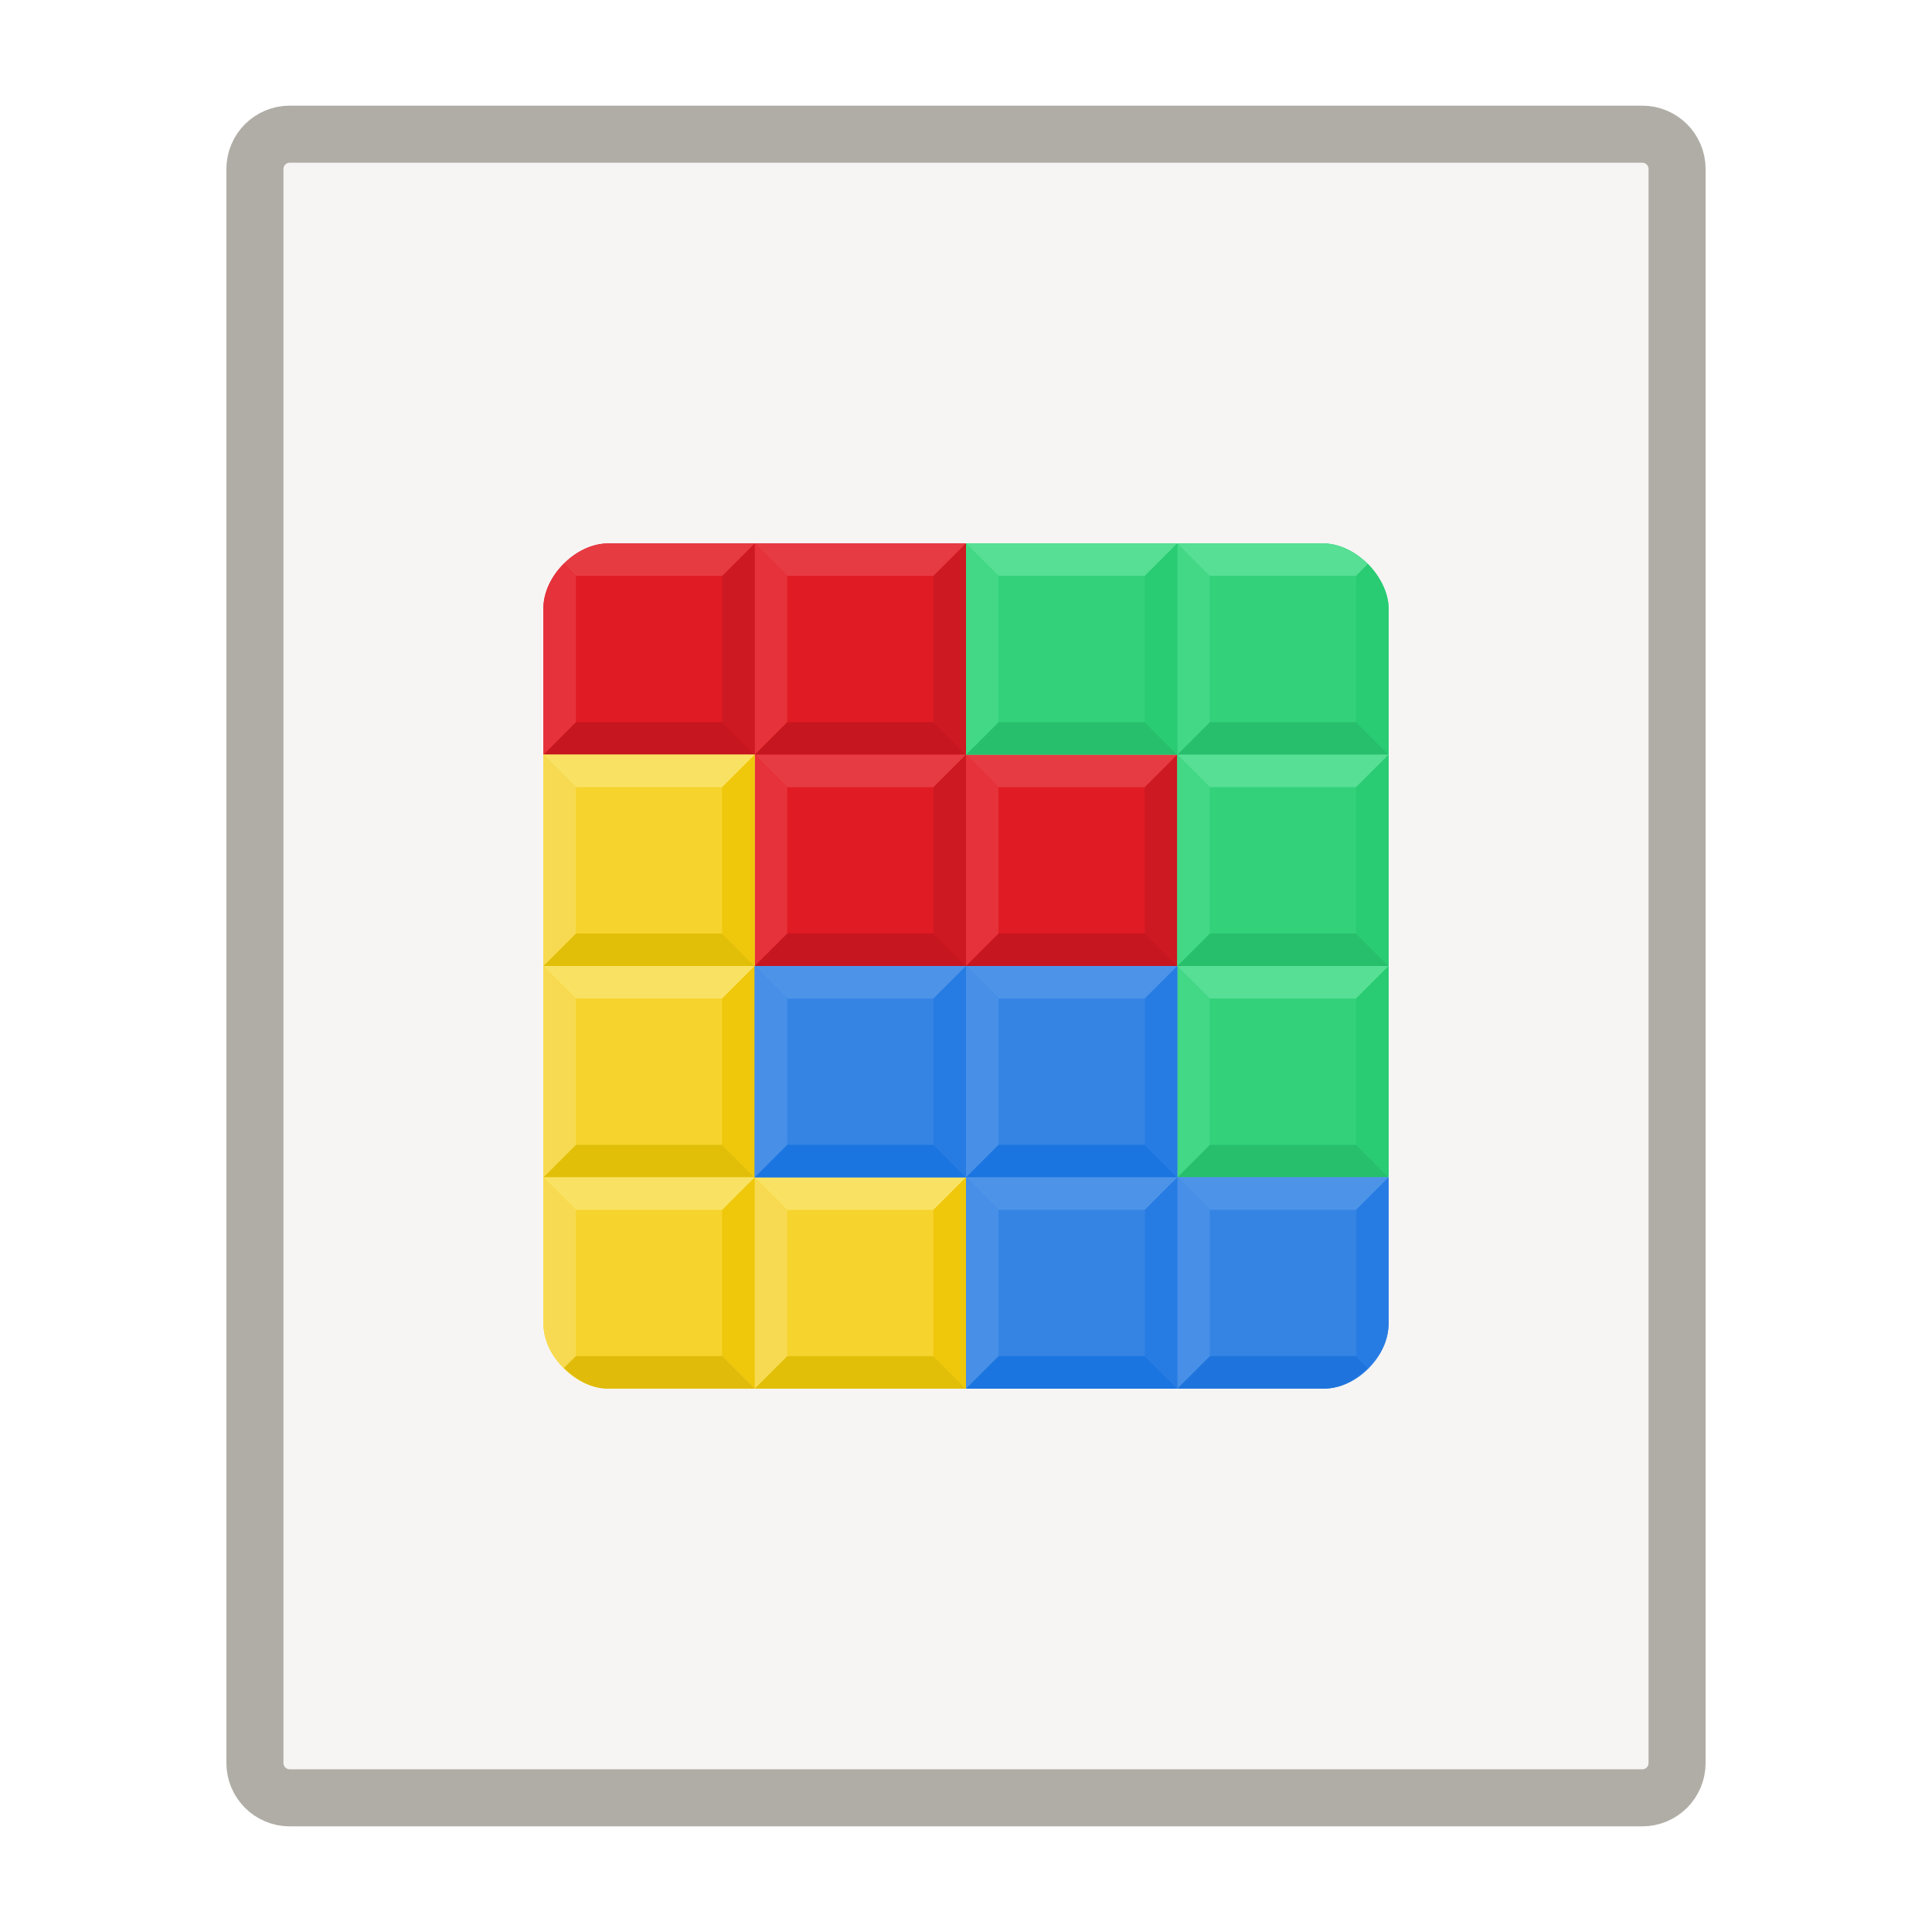
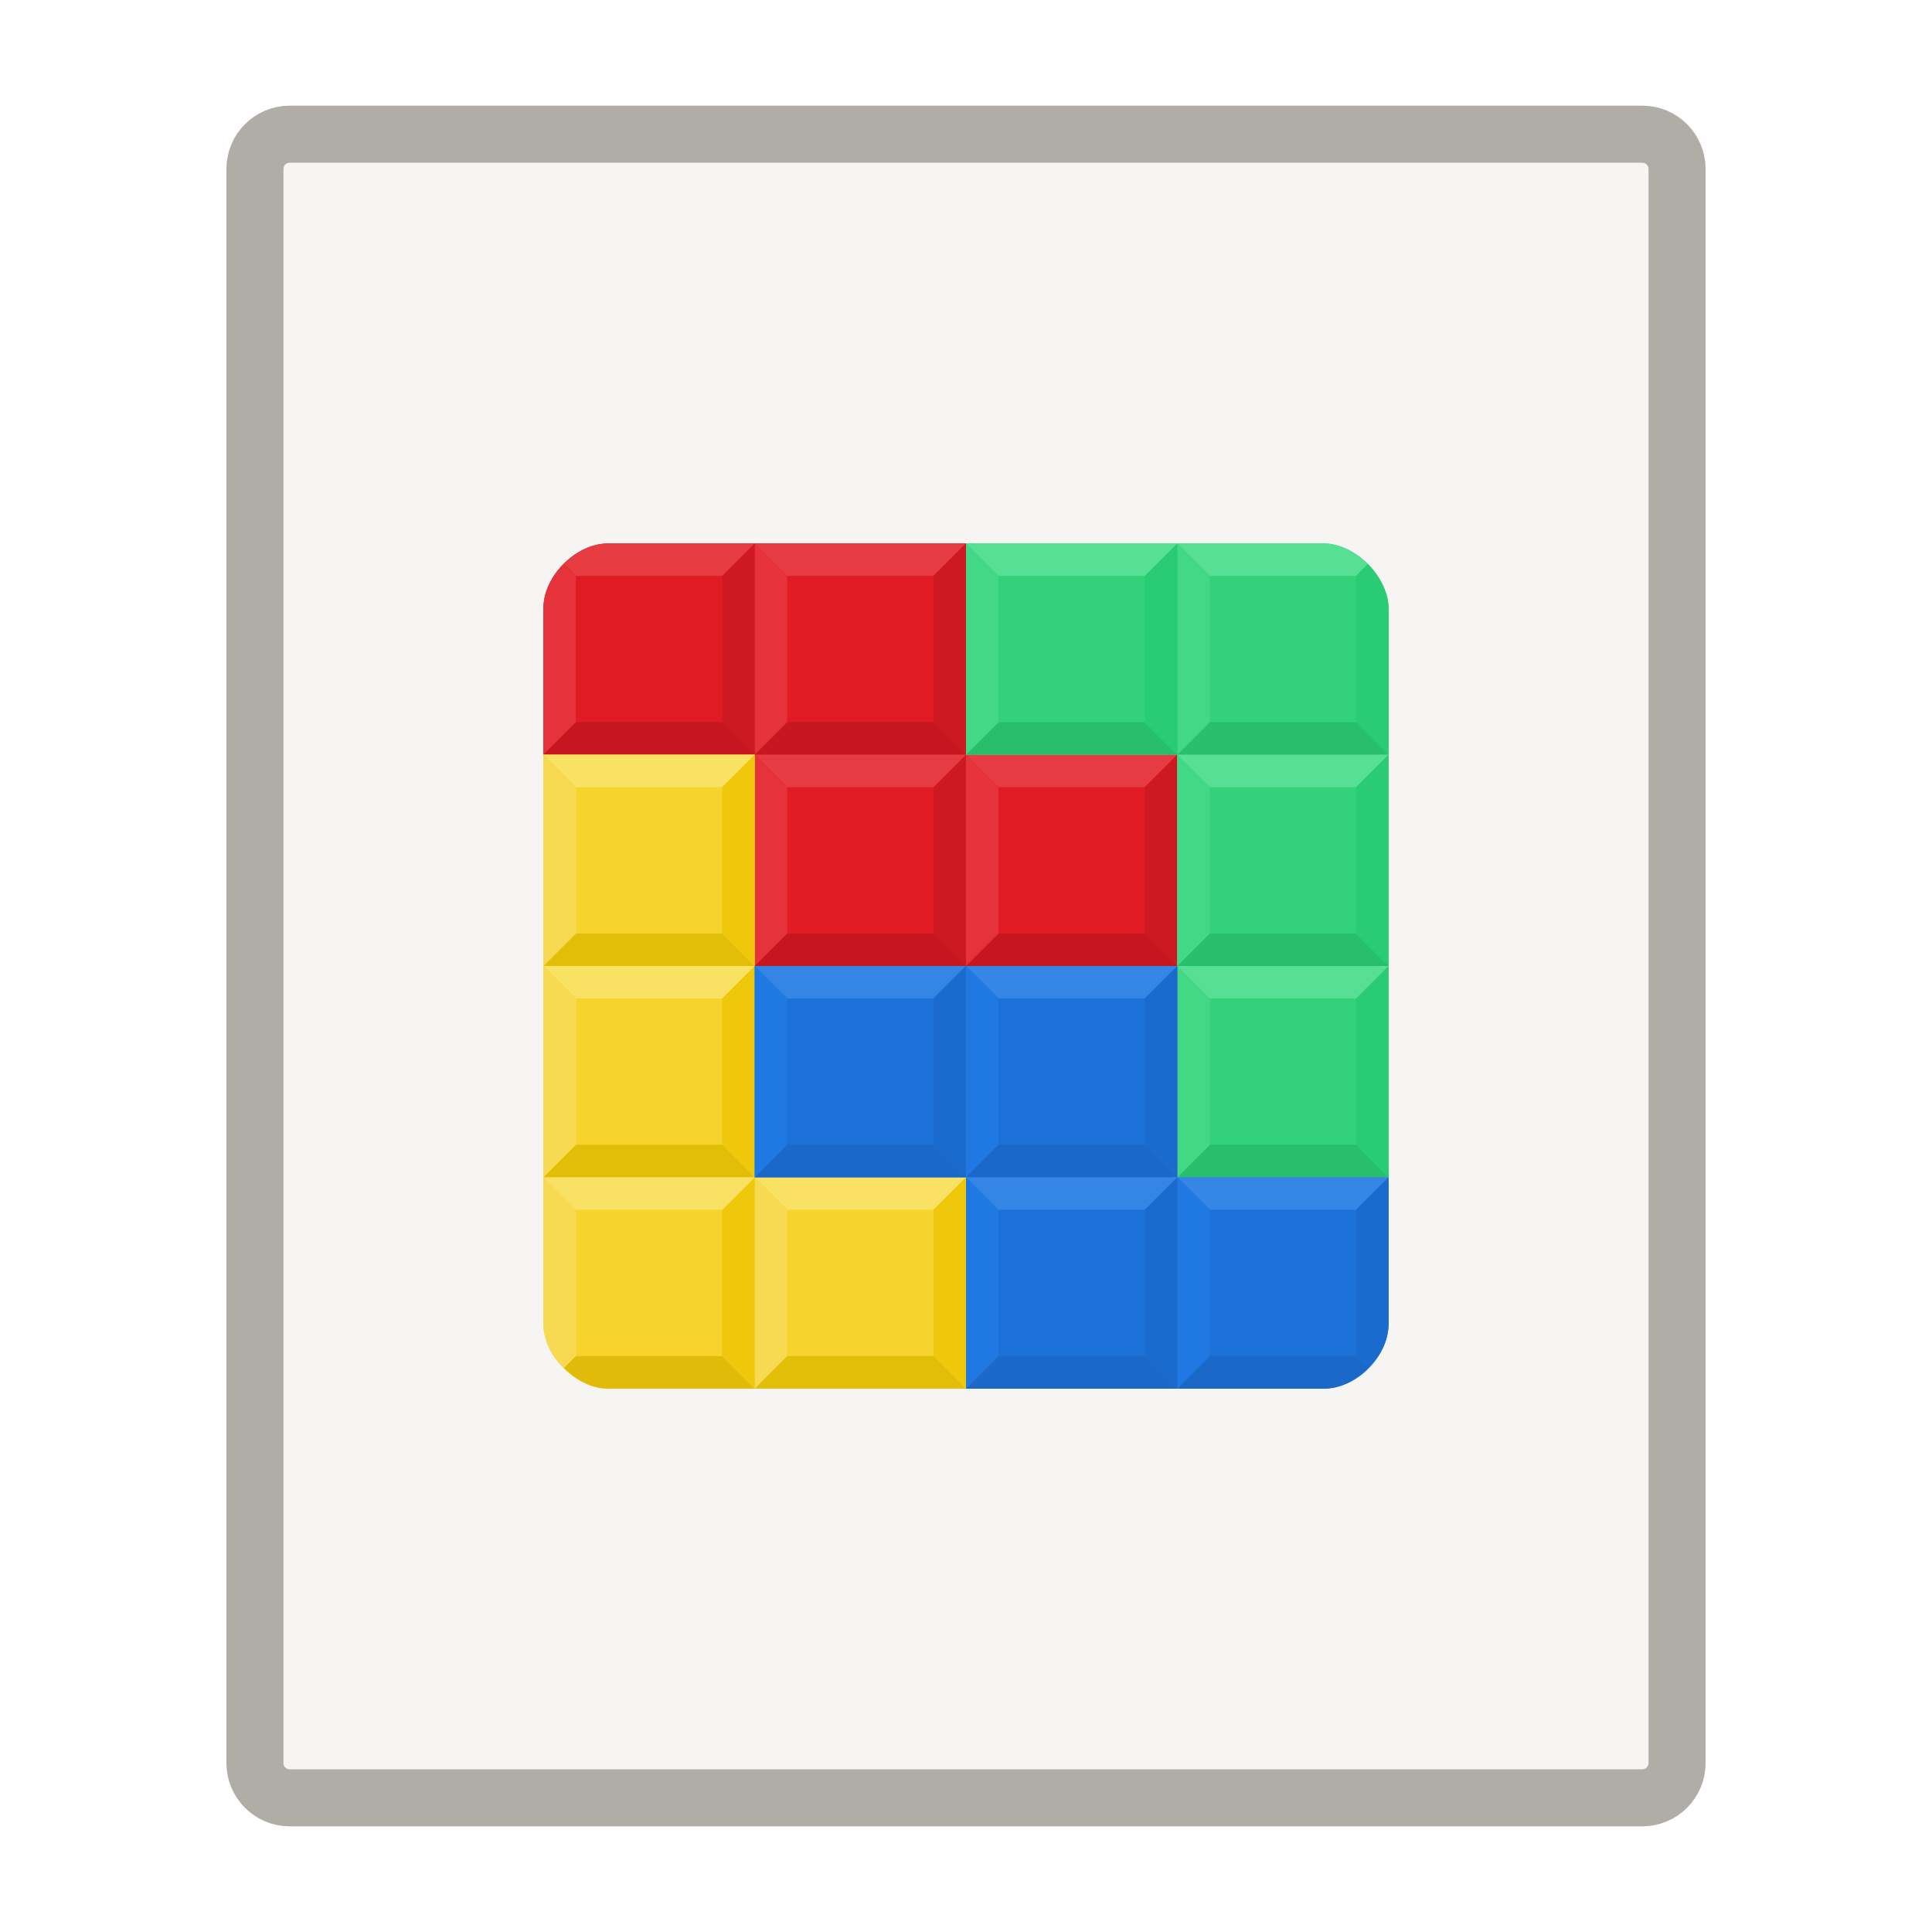
<svg xmlns="http://www.w3.org/2000/svg" xmlns:xlink="http://www.w3.org/1999/xlink" width="128" height="128" version="1.1">
-   <g>
-     <rect x="16.89" y="8.89" width="94.22" height="110.22" ry="2.305" fill="#f6f5f4" stroke="#b0ada6" stroke-linejoin="round" stroke-width="3.78" />
-     <path d="m50 64h28v-14h-14v-14h-23.692c-2.154 0-4.308 2.154-4.308 4.308v9.692h14z" fill="#e01b24" fill-rule="evenodd" />
-     <path id="h" d="m36 50 2.154-2.154h9.692l2.154 2.154z" fill="#c6161f" fill-rule="evenodd" />
-   </g>
+   <rect x="16.89" y="8.89" width="94.22" height="110.22" ry="2.305" fill="#f6f5f4" stroke="#b0ada6" stroke-linejoin="round" stroke-width="3.78" />
+   <path d="m50 64h28v-14h-14v-14h-23.692c-2.154 0-4.308 2.154-4.308 4.308v9.692h14z" fill="#e01b24" fill-rule="evenodd" stroke-width=".538" />
+   <path id="h" d="m36 50 2.154-2.154h9.692l2.154 2.154z" fill="#c6161f" fill-rule="evenodd" stroke-width=".538" />
  <use transform="translate(14)" width="100%" height="100%" xlink:href="#h" />
  <use transform="translate(14 14)" width="100%" height="100%" xlink:href="#h" />
  <use transform="translate(28 14)" width="100%" height="100%" xlink:href="#h" />
-   <path id="n" d="m50 36 2.154 2.154h9.692l2.154-2.154z" fill="#e73b43" fill-rule="evenodd" />
-   <use transform="translate(-2.007e-7 14)" width="100%" height="100%" xlink:href="#n" />
+   <path id="n" d="m50 36 2.154 2.154h9.692l2.154-2.154z" fill="#e73b43" fill-rule="evenodd" stroke-width=".538" />
+   <use transform="translate(7.3012e-8 14)" width="100%" height="100%" xlink:href="#n" />
  <use transform="translate(14 14)" width="100%" height="100%" xlink:href="#n" />
-   <path id="m" d="m50 36 2.154 2.154v9.692l-2.154 2.154z" fill="#e6323a" fill-rule="evenodd" />
-   <use transform="translate(-2.007e-7 14)" width="100%" height="100%" xlink:href="#m" />
+   <path id="m" d="m50 36 2.154 2.154v9.692l-2.154 2.154z" fill="#e6323a" fill-rule="evenodd" stroke-width=".538" />
+   <use transform="translate(7.3012e-8 14)" width="100%" height="100%" xlink:href="#m" />
  <use transform="translate(14 14)" width="100%" height="100%" xlink:href="#m" />
-   <path id="c" d="m50 50-2.154-2.154v-9.692l2.154-2.154z" fill="#cd1922" fill-rule="evenodd" />
+   <path id="c" d="m50 50-2.154-2.154v-9.692l2.154-2.154z" fill="#cd1922" fill-rule="evenodd" stroke-width=".538" />
  <use transform="translate(14 14)" width="100%" height="100%" xlink:href="#c" />
  <use transform="translate(14)" width="100%" height="100%" xlink:href="#c" />
  <use transform="translate(28 14)" width="100%" height="100%" xlink:href="#c" />
-   <g fill-rule="evenodd">
-     <path d="m37.348 37.369 0.806 0.785v9.692l-2.154 2.154v-9.692c0.011-1.745 1.348-2.939 1.348-2.939z" fill="#e6323a" />
-     <path d="m37.364 37.361 0.79 0.793h9.692l2.154-2.154h-9.692c-1.802 0.024-2.944 1.361-2.944 1.361z" fill="#e73b42" />
-     <path d="m64 36h23.692c2.134 0.023 4.285 2.197 4.308 4.308v37.692h-14v-28h-14z" fill="#33d17a" />
-     <path id="g" d="m64 50 2.154-2.154h9.692l2.154 2.154z" fill="#27bf6c" fill-rule="evenodd" />
+   <g transform="matrix(.53846 0 0 .53846 29.538 29.539)" fill-rule="evenodd">
+     <path d="m14.503 14.542 1.497 1.458v18l-4 4v-18c0.021-3.241 2.503-5.458 2.503-5.458z" fill="#e6323a" />
+     <path d="m14.533 14.527 1.467 1.473h18l4-4h-18c-3.346 0.045-5.467 2.527-5.467 2.527z" fill="#e73b42" />
+     <path d="m64 12h44c3.963 0.043 7.957 4.08 8 8v70h-26v-52h-26z" fill="#33d17a" />
+     <path id="g" d="m64 38 4-4h18l4 4z" fill="#27bf6c" fill-rule="evenodd" />
  </g>
-   <use transform="translate(14)" width="100%" height="100%" xlink:href="#g" />
-   <use transform="translate(14 14)" width="100%" height="100%" xlink:href="#g" />
-   <use transform="translate(14 28)" width="100%" height="100%" xlink:href="#g" />
-   <path id="f" d="m64 36 2.154 2.154v9.692l-2.154 2.154z" fill="#42d886" fill-rule="evenodd" />
+   <use transform="matrix(.53846 0 0 .53846 43.538 29.539)" width="100%" height="100%" xlink:href="#g" />
+   <use transform="matrix(.53846 0 0 .53846 43.538 43.539)" width="100%" height="100%" xlink:href="#g" />
+   <use transform="matrix(.53846 0 0 .53846 43.538 57.538)" width="100%" height="100%" xlink:href="#g" />
+   <path id="f" d="m64 36 2.154 2.154v9.692l-2.154 2.154z" fill="#42d886" fill-rule="evenodd" stroke-width=".538" />
  <use transform="translate(14)" width="100%" height="100%" xlink:href="#f" />
  <use transform="translate(14 28)" width="100%" height="100%" xlink:href="#f" />
  <use transform="translate(14 14)" width="100%" height="100%" xlink:href="#f" />
-   <path id="p" d="m64 36 2.154 2.154h9.692l2.154-2.154z" fill="#57df95" fill-rule="evenodd" />
+   <path id="p" d="m64 36 2.154 2.154h9.692l2.154-2.154z" fill="#57df95" fill-rule="evenodd" stroke-width=".538" />
  <use transform="translate(14 14)" width="100%" height="100%" xlink:href="#p" />
  <use transform="translate(14 28)" width="100%" height="100%" xlink:href="#p" />
-   <path id="o" d="m78 36-2.154 2.154v9.692l2.154 2.154z" fill="#29cb73" fill-rule="evenodd" />
+   <path id="o" d="m78 36-2.154 2.154v9.692l2.154 2.154z" fill="#29cb73" fill-rule="evenodd" stroke-width=".538" />
  <use transform="translate(14 14)" width="100%" height="100%" xlink:href="#o" />
  <use transform="translate(14 28)" width="100%" height="100%" xlink:href="#o" />
-   <g fill-rule="evenodd">
-     <path d="m78 36 2.154 2.154h9.692l0.769-0.786s-1.307-1.368-2.922-1.368z" fill="#57df95" />
-     <path d="m92 40.308c-8e-3 -1.606-1.371-2.937-1.371-2.937l-0.783 0.783v9.692l2.154 2.154z" fill="#29cb73" />
-     <path d="m36 50v37.692c0.011 2.157 2.154 4.308 4.299 4.308l23.7-9.1e-4 5.38e-4 -13.999h-14v-28z" fill="#f6d32d" />
-     <path id="j" d="m50 64h-14l2.154-2.154h9.692z" fill="#e1bf09" fill-rule="evenodd" />
+   <g transform="matrix(.53846 0 0 .53846 29.538 29.539)" fill-rule="evenodd">
+     <path d="m90 12 4 4h18l1.427-1.459s-2.427-2.541-5.427-2.541z" fill="#57df95" />
+     <path d="m116 20c-0.015-2.983-2.547-5.453-2.547-5.453l-1.453 1.453v18l4 4z" fill="#29cb73" />
+     <path d="m12 38v70c0.021 4.005 4 8 7.984 8l44.015-2e-3 9.99e-4 -25.998h-26v-52z" fill="#f6d32d" />
+     <path id="j" d="m38 64h-26l4-4h18z" fill="#e1bf09" fill-rule="evenodd" />
  </g>
-   <use transform="translate(-2.007e-7 14)" width="100%" height="100%" xlink:href="#j" />
-   <use transform="translate(14 28)" width="100%" height="100%" xlink:href="#j" />
-   <path id="a" d="m50 50h-14l2.154 2.154h9.692z" fill="#f9e263" fill-rule="evenodd" />
-   <use transform="translate(-2.007e-7 14)" width="100%" height="100%" xlink:href="#a" />
+   <use transform="matrix(.53846 0 0 .53846 29.538 43.539)" width="100%" height="100%" xlink:href="#j" />
+   <use transform="matrix(.53846 0 0 .53846 43.538 57.538)" width="100%" height="100%" xlink:href="#j" />
+   <path id="a" d="m50 50h-14l2.154 2.154h9.692z" fill="#f9e263" fill-rule="evenodd" stroke-width=".538" />
+   <use transform="translate(7.3012e-8 14)" width="100%" height="100%" xlink:href="#a" />
  <use transform="translate(14 28)" width="100%" height="100%" xlink:href="#a" />
-   <path id="i" d="m36 64v-14l2.154 2.154v9.692z" fill="#f7da51" fill-rule="evenodd" />
-   <use transform="translate(-2.007e-7 14)" width="100%" height="100%" xlink:href="#i" />
+   <path id="i" d="m36 64v-14l2.154 2.154v9.692z" fill="#f7da51" fill-rule="evenodd" stroke-width=".538" />
+   <use transform="translate(7.3012e-8 14)" width="100%" height="100%" xlink:href="#i" />
  <use transform="translate(14 28)" width="100%" height="100%" xlink:href="#i" />
-   <path id="b" d="m50 50v14l-2.154-2.154v-9.692z" fill="#efc70b" fill-rule="evenodd" />
-   <use transform="translate(-2.007e-7 14)" width="100%" height="100%" xlink:href="#b" />
+   <path id="b" d="m50 50v14l-2.154-2.154v-9.692z" fill="#efc70b" fill-rule="evenodd" stroke-width=".538" />
+   <use transform="translate(7.3012e-8 14)" width="100%" height="100%" xlink:href="#b" />
  <use transform="translate(14 28)" width="100%" height="100%" xlink:href="#b" />
-   <use transform="translate(-2.007e-7 28)" width="100%" height="100%" xlink:href="#b" />
-   <use transform="translate(-2.007e-7 28)" width="100%" height="100%" xlink:href="#a" />
-   <g fill-rule="evenodd">
+   <use transform="translate(7.3012e-8 28)" width="100%" height="100%" xlink:href="#b" />
+   <use transform="translate(7.3012e-8 28)" width="100%" height="100%" xlink:href="#a" />
+   <g fill-rule="evenodd" stroke-width=".538">
    <path d="m36 87.692v-9.692l2.154 2.154v9.692l-0.78 0.78s-1.351-1.052-1.374-2.934z" fill="#f7da51" />
    <path d="m50 92h-9.692c-1.698 0.023-2.934-1.374-2.934-1.374l0.78-0.78h9.692z" fill="#e0bb0a" />
-     <path d="m50 64h28v14h14v9.655c0 2.225-2.128 4.368-4.308 4.345h-23.692v-14h-14z" fill="#3584e4" />
-     <path id="l" d="m50 78 2.154-2.154h9.692l2.154 2.154z" fill="#1a75e0" fill-rule="evenodd" />
+     <path d="m50 64h28v14h14v9.655c0 2.226-2.128 4.368-4.308 4.345h-23.692v-14h-14z" fill="#1c71d8" />
+     <path id="l" d="m50 78 2.154-2.154h9.692l2.154 2.154z" fill="#1a68c7" fill-rule="evenodd" stroke-width=".538" />
  </g>
  <use transform="translate(14)" width="100%" height="100%" xlink:href="#l" />
  <use transform="translate(13.999 13.999)" width="100%" height="100%" xlink:href="#l" />
-   <path d="m77.999 91.999h9.692c1.698 0.023 2.934-1.374 2.934-1.374l-0.78-0.78h-9.692z" fill="#1e74dc" fill-rule="evenodd" />
-   <path id="e" d="m50 64 2.154 2.154h9.692l2.154-2.154z" fill="#4d94e9" fill-rule="evenodd" />
+   <path d="m77.999 92h9.692c1.698 0.023 2.934-1.374 2.934-1.374l-0.78-0.78h-9.692z" fill="#1a68c7" fill-rule="evenodd" stroke-width=".538" />
+   <path id="e" d="m50 64 2.154 2.154h9.692l2.154-2.154z" fill="#3585e5" fill-rule="evenodd" stroke-width=".538" />
  <use transform="translate(14)" width="100%" height="100%" xlink:href="#e" />
  <use transform="translate(14 14)" width="100%" height="100%" xlink:href="#e" />
  <use transform="translate(28 14)" width="100%" height="100%" xlink:href="#e" />
-   <path id="d" d="m50 78 2.154-2.154v-9.692l-2.154-2.154z" fill="#478fe7" fill-rule="evenodd" />
+   <path id="d" d="m50 78 2.154-2.154v-9.692l-2.154-2.154z" fill="#2078e2" fill-rule="evenodd" stroke-width=".538" />
  <use transform="translate(14)" width="100%" height="100%" xlink:href="#d" />
  <use transform="translate(14 14)" width="100%" height="100%" xlink:href="#d" />
  <use transform="translate(27.999 13.999)" width="100%" height="100%" xlink:href="#d" />
-   <path id="k" d="m64 78-2.154-2.154v-9.692l2.154-2.154z" fill="#277ce3" fill-rule="evenodd" />
+   <path id="k" d="m64 78-2.154-2.154v-9.692l2.154-2.154z" fill="#1b6bce" fill-rule="evenodd" stroke-width=".538" />
  <use transform="translate(14)" width="100%" height="100%" xlink:href="#k" />
  <use transform="translate(14 14)" width="100%" height="100%" xlink:href="#k" />
-   <path d="m91.999 87.691v-9.692l-2.154 2.154v9.692l0.78 0.78s1.351-1.052 1.374-2.934z" fill="#277ce3" fill-rule="evenodd" />
+   <path d="m92 87.692v-9.692l-2.154 2.154v9.692l0.78 0.78s1.351-1.052 1.374-2.934z" fill="#1b6bce" fill-rule="evenodd" stroke-width=".538" />
</svg>
